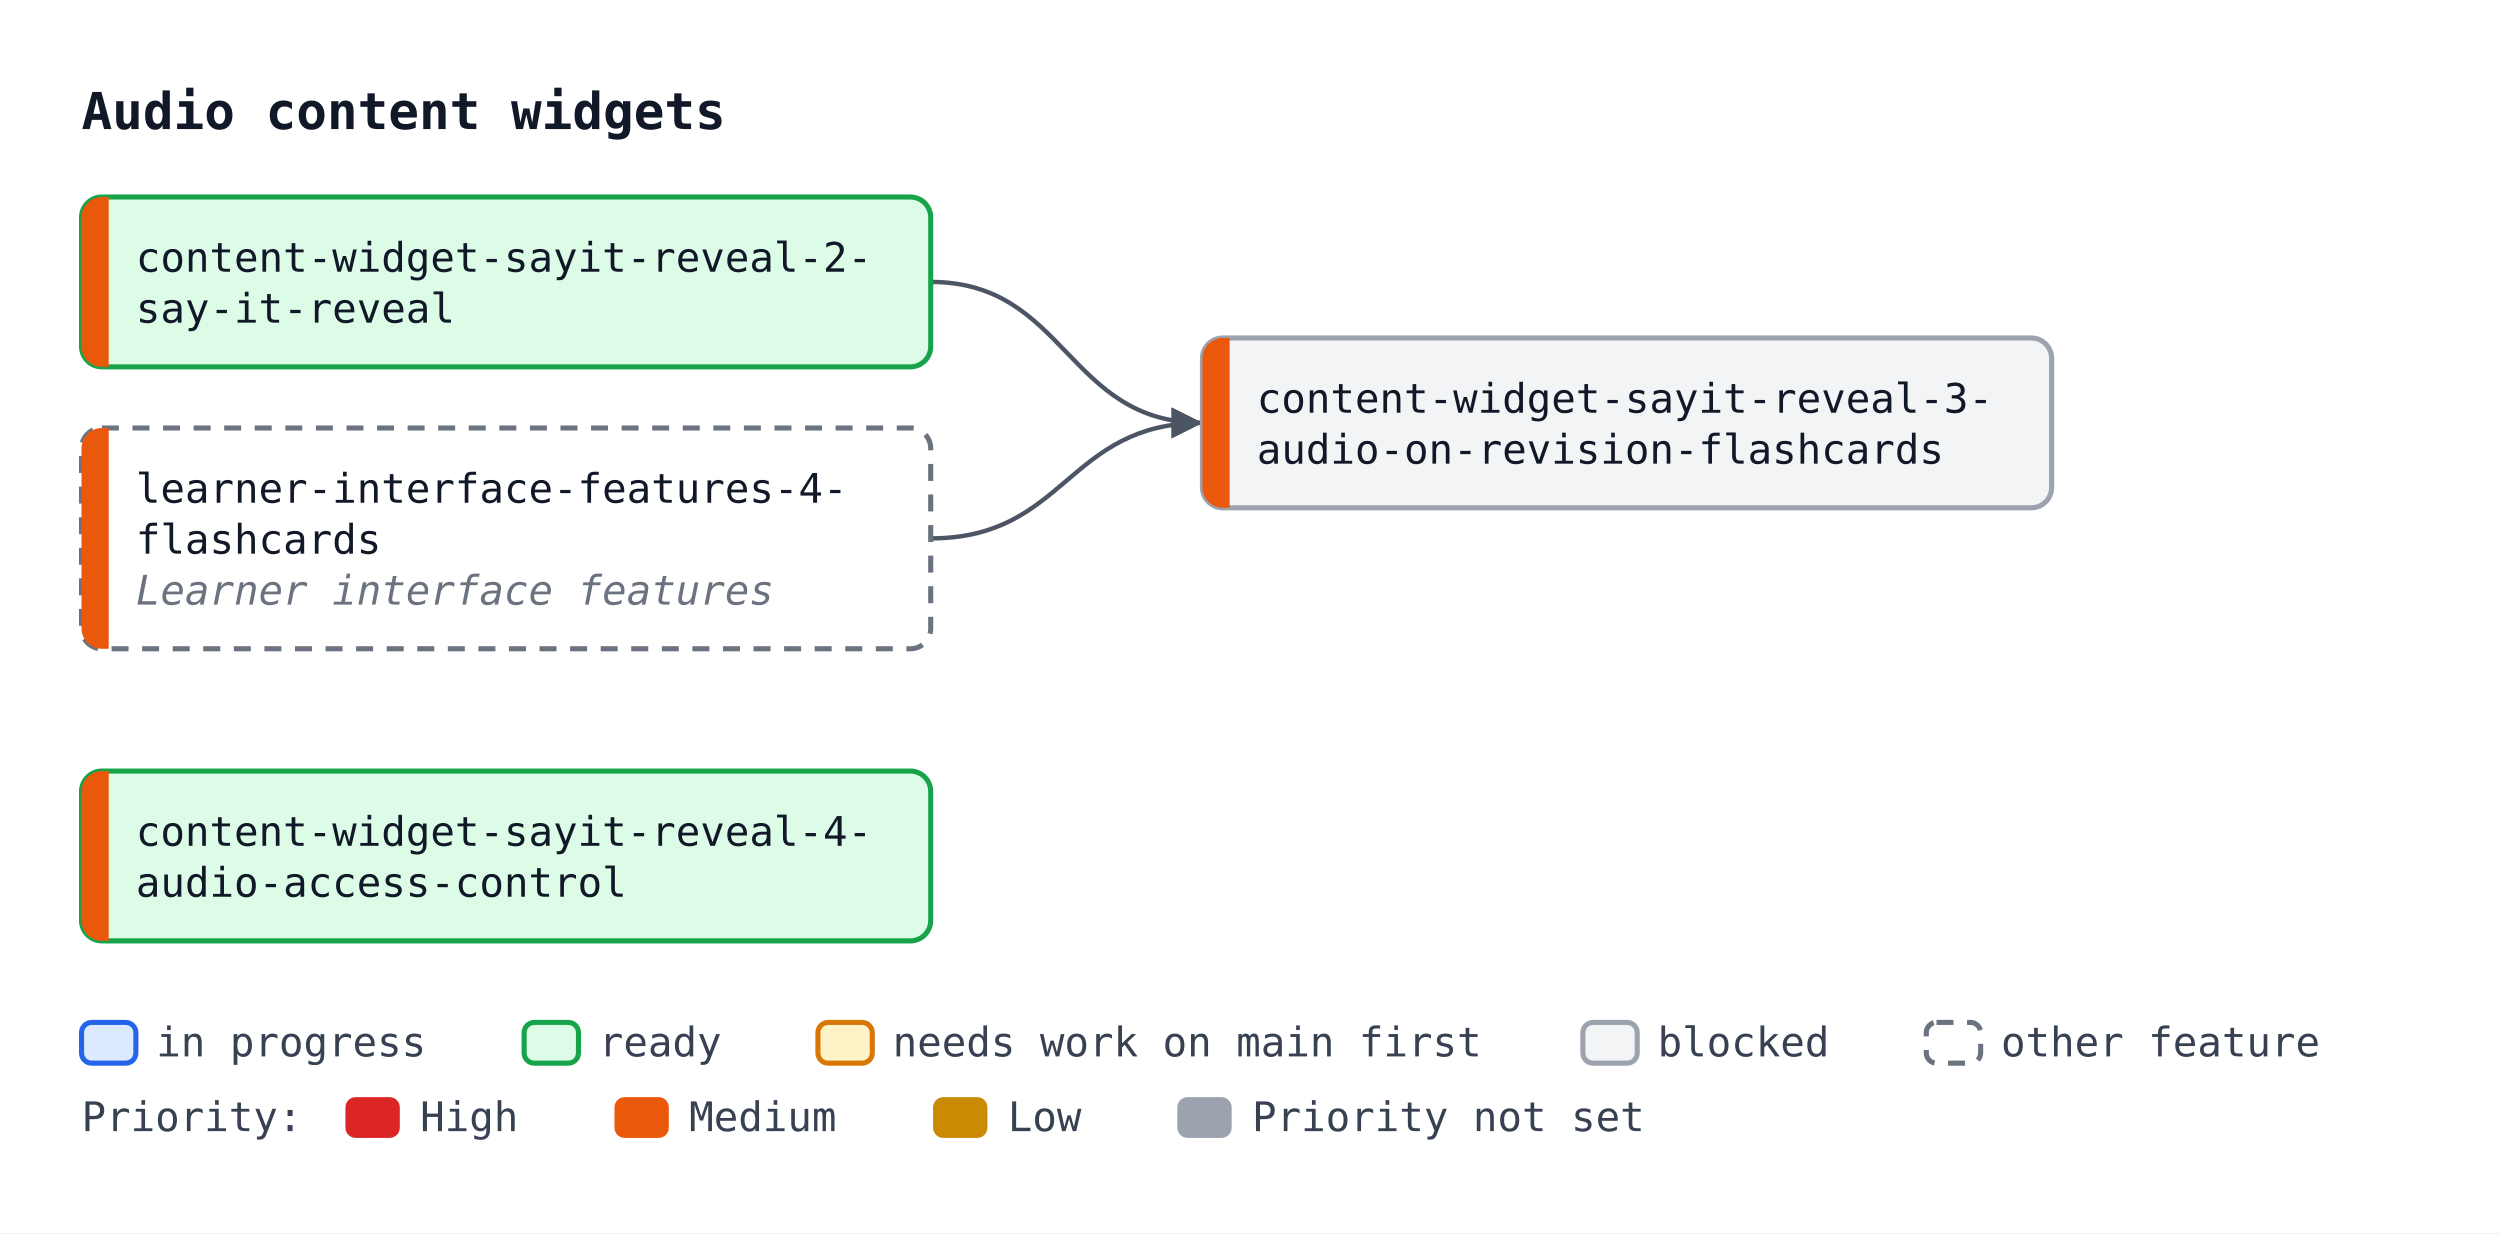
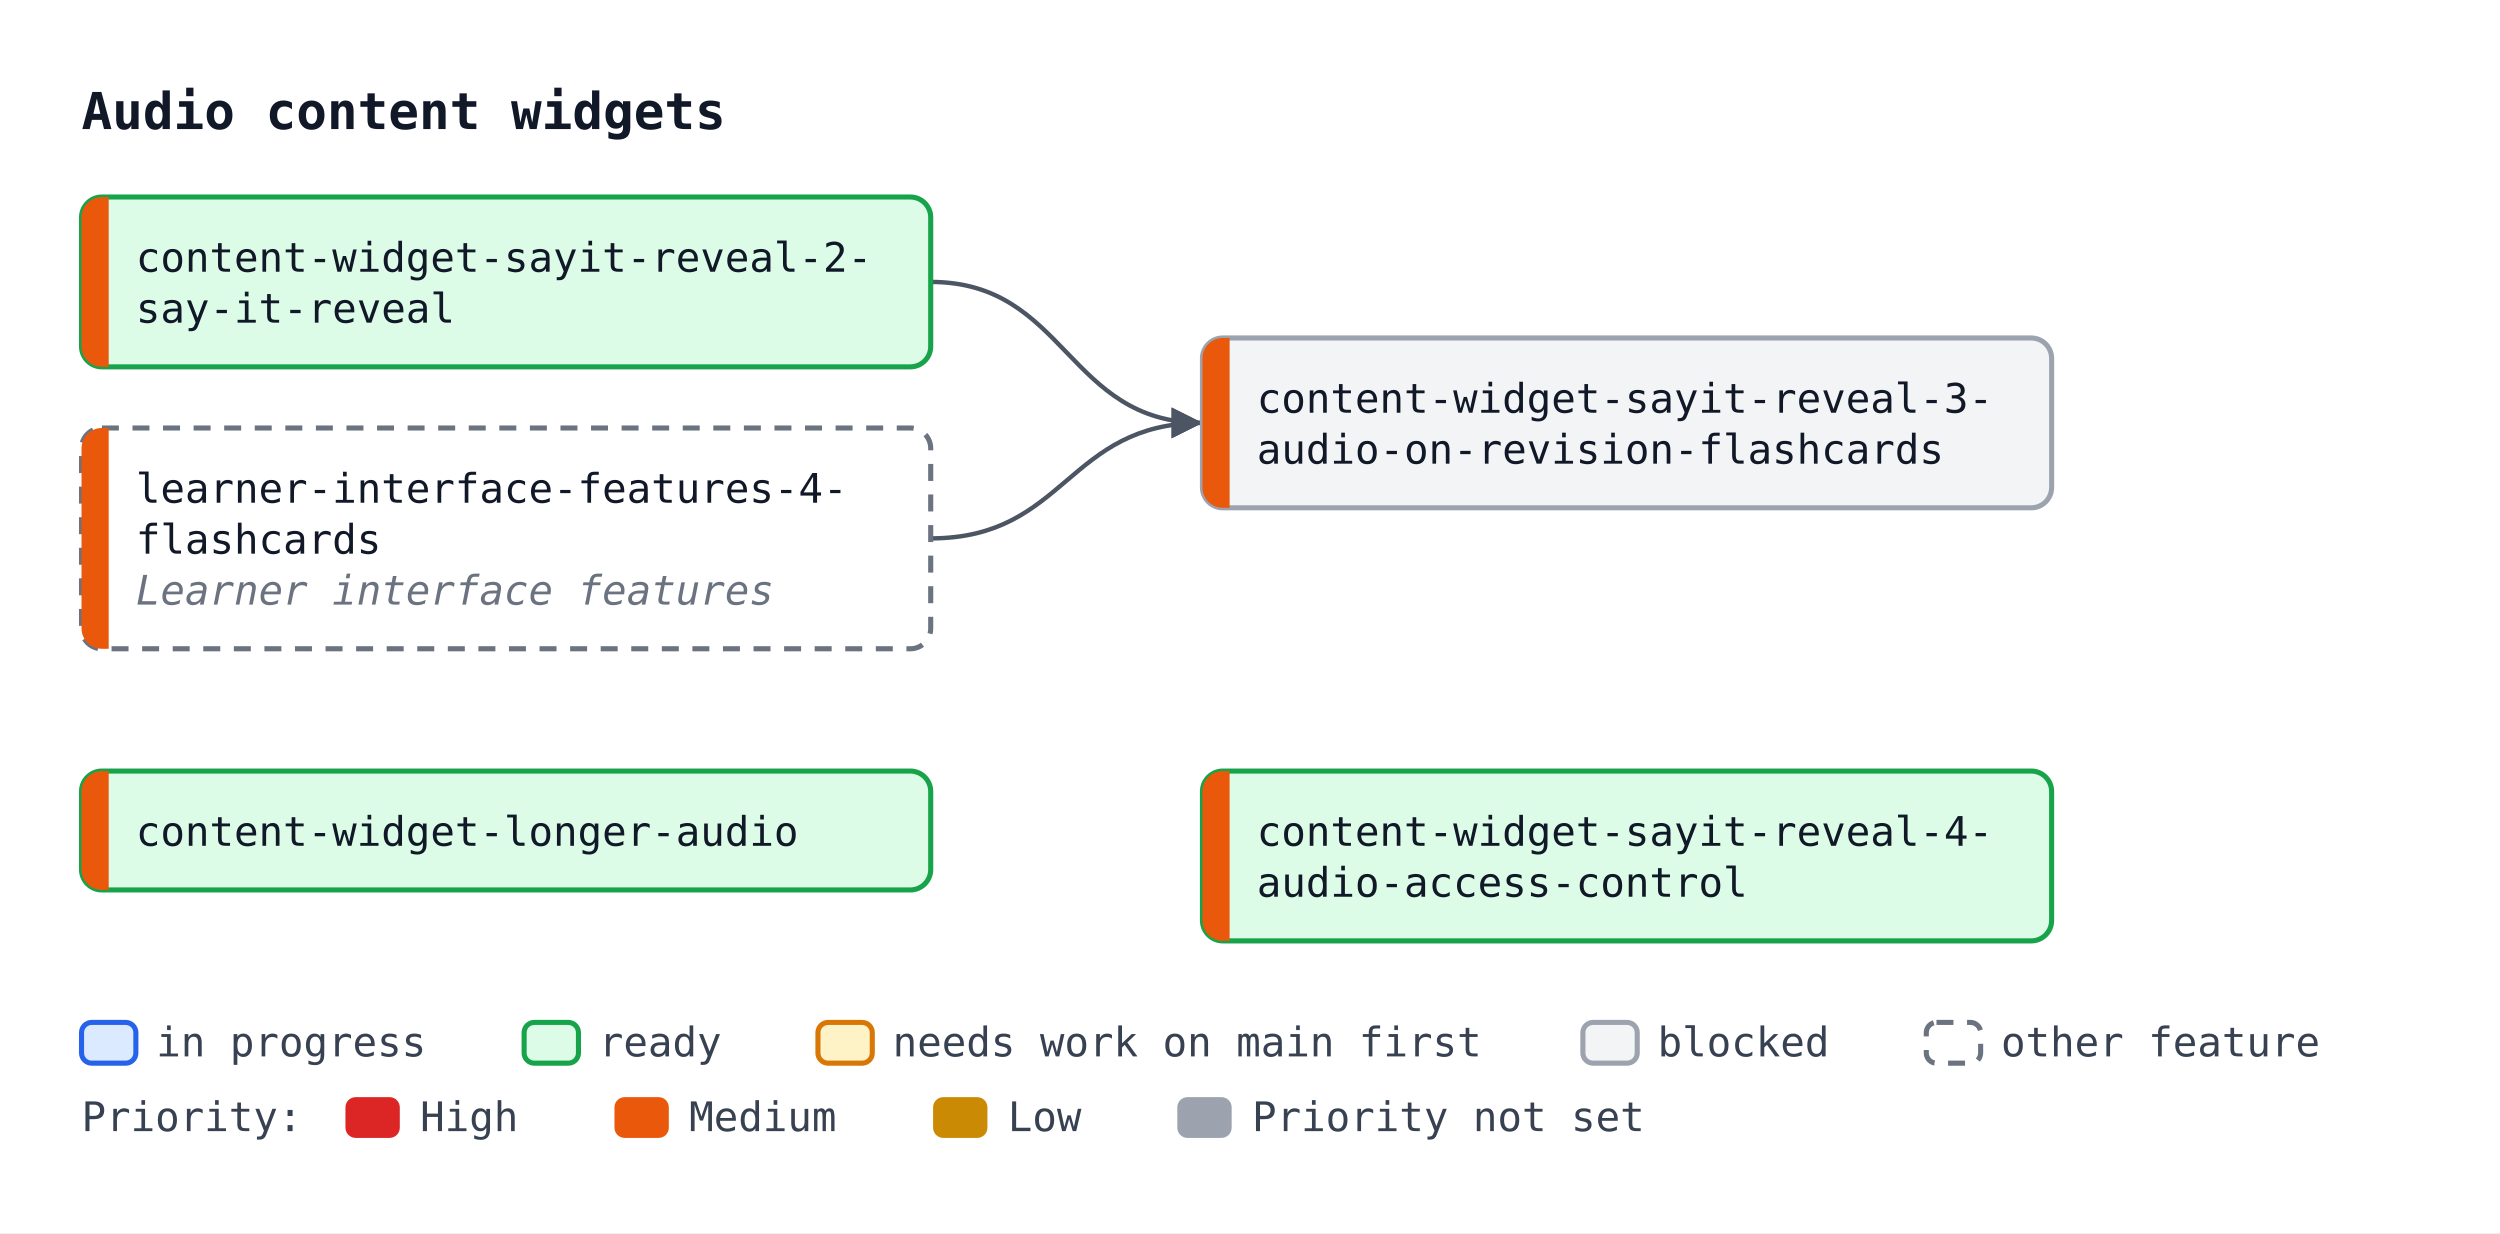
<svg xmlns="http://www.w3.org/2000/svg" width="736" height="363" viewBox="0 0 736 363" font-family="ui-monospace, SFMono-Regular, Menlo, Consolas, monospace" font-size="12">
  <defs>
    <marker id="arrow" viewBox="0 0 10 10" refX="10" refY="5" markerWidth="7" markerHeight="7" orient="auto-start-reverse">
      <path d="M0,0 L10,5 L0,10 z" fill="#4b5563" />
    </marker>
  </defs>
  <rect width="736" height="363" fill="#ffffff" />
  <text x="24" y="38" font-size="15" font-weight="bold" fill="#111827">Audio content widgets</text>
  <path d="M274.0,83.0 C314.0,83.0 314.0,124.5 354.0,124.5" fill="none" stroke="#4b5563" stroke-width="1.3" marker-end="url(#arrow)" />
  <path d="M274.0,158.5 C314.0,158.5 314.0,124.5 354.0,124.5" fill="none" stroke="#4b5563" stroke-width="1.3" marker-end="url(#arrow)" />
  <rect x="24.0" y="58.0" width="250" height="50" rx="6" fill="#dcfce7" stroke="#16a34a" stroke-width="1.5" />
  <path d="M32.0,58.0 H30.0 A6,6 0 0 0 24.0,64.0 V102.0 A6,6 0 0 0 30.0,108.0 H32.0 Z" fill="#ea580c" />
  <text x="40.0" y="80.0" fill="#111827">content-widget-sayit-reveal-2-</text>
  <text x="40.0" y="95.0" fill="#111827">say-it-reveal</text>
  <rect x="354.0" y="99.5" width="250" height="50" rx="6" fill="#f3f4f6" stroke="#9ca3af" stroke-width="1.5" />
  <path d="M362.0,99.5 H360.0 A6,6 0 0 0 354.0,105.5 V143.5 A6,6 0 0 0 360.0,149.5 H362.0 Z" fill="#ea580c" />
  <text x="370.0" y="121.5" fill="#111827">content-widget-sayit-reveal-3-</text>
  <text x="370.0" y="136.5" fill="#111827">audio-on-revision-flashcards</text>
  <rect x="24.0" y="126.0" width="250" height="65" rx="6" fill="#ffffff" stroke="#6b7280" stroke-width="1.5" stroke-dasharray="5 4" />
  <path d="M32.0,126.0 H30.0 A6,6 0 0 0 24.0,132.0 V185.0 A6,6 0 0 0 30.0,191.0 H32.0 Z" fill="#ea580c" />
  <text x="40.0" y="148.0" fill="#111827">learner-interface-features-4-</text>
  <text x="40.0" y="163.0" fill="#111827">flashcards</text>
  <text x="40.0" y="178.0" fill="#6b7280" font-style="italic">Learner interface features</text>
-   <rect x="24.0" y="227.0" width="250" height="50" rx="6" fill="#dcfce7" stroke="#16a34a" stroke-width="1.5" />
-   <path d="M32.0,227.0 H30.0 A6,6 0 0 0 24.0,233.0 V271.0 A6,6 0 0 0 30.0,277.0 H32.0 Z" fill="#ea580c" />
-   <text x="40.0" y="249.0" fill="#111827">content-widget-sayit-reveal-4-</text>
-   <text x="40.0" y="264.0" fill="#111827">audio-access-control</text>
+   <rect x="24.0" y="227.0" width="250" height="35" rx="6" fill="#dcfce7" stroke="#16a34a" stroke-width="1.5" />
+   <path d="M32.0,227.0 H30.0 A6,6 0 0 0 24.0,233.0 V256.0 A6,6 0 0 0 30.0,262.0 H32.0 Z" fill="#ea580c" />
+   <text x="40.0" y="249.0" fill="#111827">content-widget-longer-audio</text>
+   <rect x="354.0" y="227.0" width="250" height="50" rx="6" fill="#dcfce7" stroke="#16a34a" stroke-width="1.5" />
+   <path d="M362.0,227.0 H360.0 A6,6 0 0 0 354.0,233.0 V271.0 A6,6 0 0 0 360.0,277.0 H362.0 Z" fill="#ea580c" />
+   <text x="370.0" y="249.0" fill="#111827">content-widget-sayit-reveal-4-</text>
+   <text x="370.0" y="264.0" fill="#111827">audio-access-control</text>
  <rect x="24.0" y="301" width="16" height="12" rx="3" fill="#dbeafe" stroke="#2563eb" stroke-width="1.5" />
  <text x="46.0" y="311" fill="#374151">in progress</text>
  <rect x="154.3" y="301" width="16" height="12" rx="3" fill="#dcfce7" stroke="#16a34a" stroke-width="1.5" />
  <text x="176.3" y="311" fill="#374151">ready</text>
  <rect x="240.8" y="301" width="16" height="12" rx="3" fill="#fef3c7" stroke="#d97706" stroke-width="1.5" />
  <text x="262.8" y="311" fill="#374151">needs work on main first</text>
  <rect x="466.0" y="301" width="16" height="12" rx="3" fill="#f3f4f6" stroke="#9ca3af" stroke-width="1.5" />
  <text x="488.0" y="311" fill="#374151">blocked</text>
  <rect x="567.1" y="301" width="16" height="12" rx="3" fill="#ffffff" stroke="#6b7280" stroke-width="1.5" stroke-dasharray="5 4" />
  <text x="589.1" y="311" fill="#374151">other feature</text>
  <text x="24" y="333" fill="#374151">Priority:</text>
  <rect x="101.7" y="323" width="16" height="12" rx="3" fill="#dc2626" />
  <text x="123.7" y="333" fill="#374151">High</text>
  <rect x="180.9" y="323" width="16" height="12" rx="3" fill="#ea580c" />
  <text x="202.9" y="333" fill="#374151">Medium</text>
  <rect x="274.7" y="323" width="16" height="12" rx="3" fill="#ca8a04" />
  <text x="296.7" y="333" fill="#374151">Low</text>
  <rect x="346.6" y="323" width="16" height="12" rx="3" fill="#9ca3af" />
  <text x="368.6" y="333" fill="#374151">Priority not set</text>
</svg>
